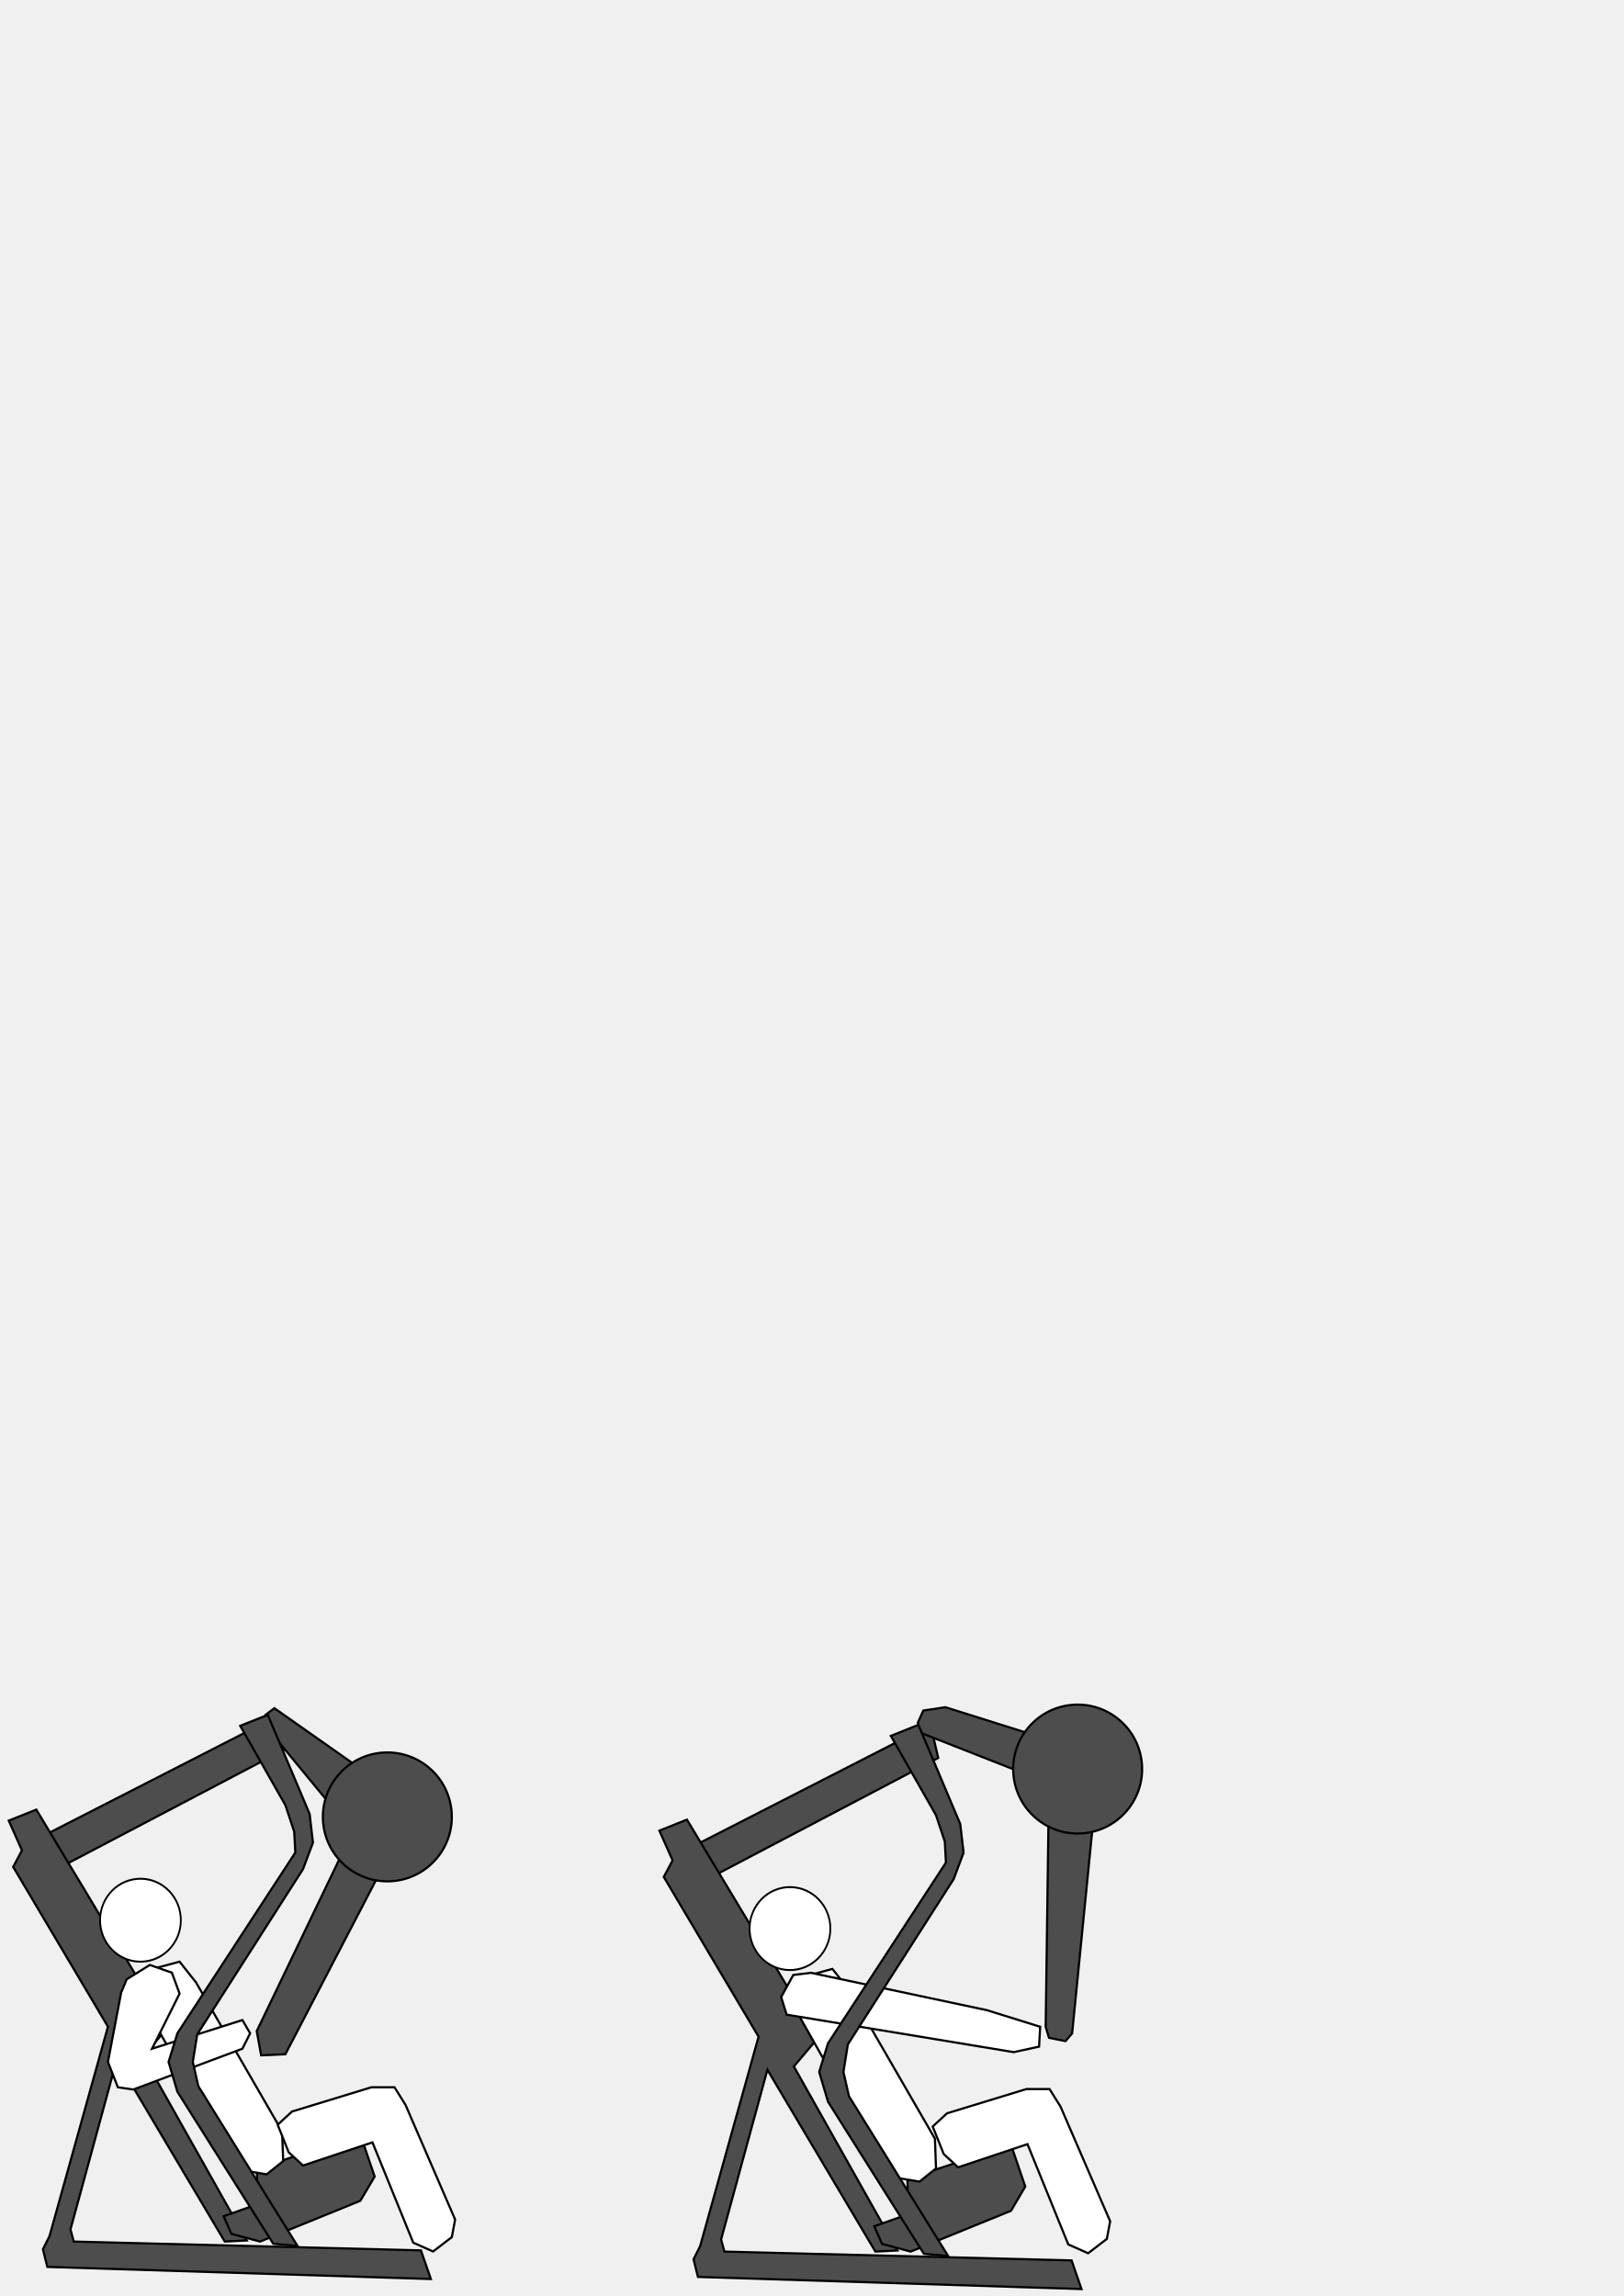
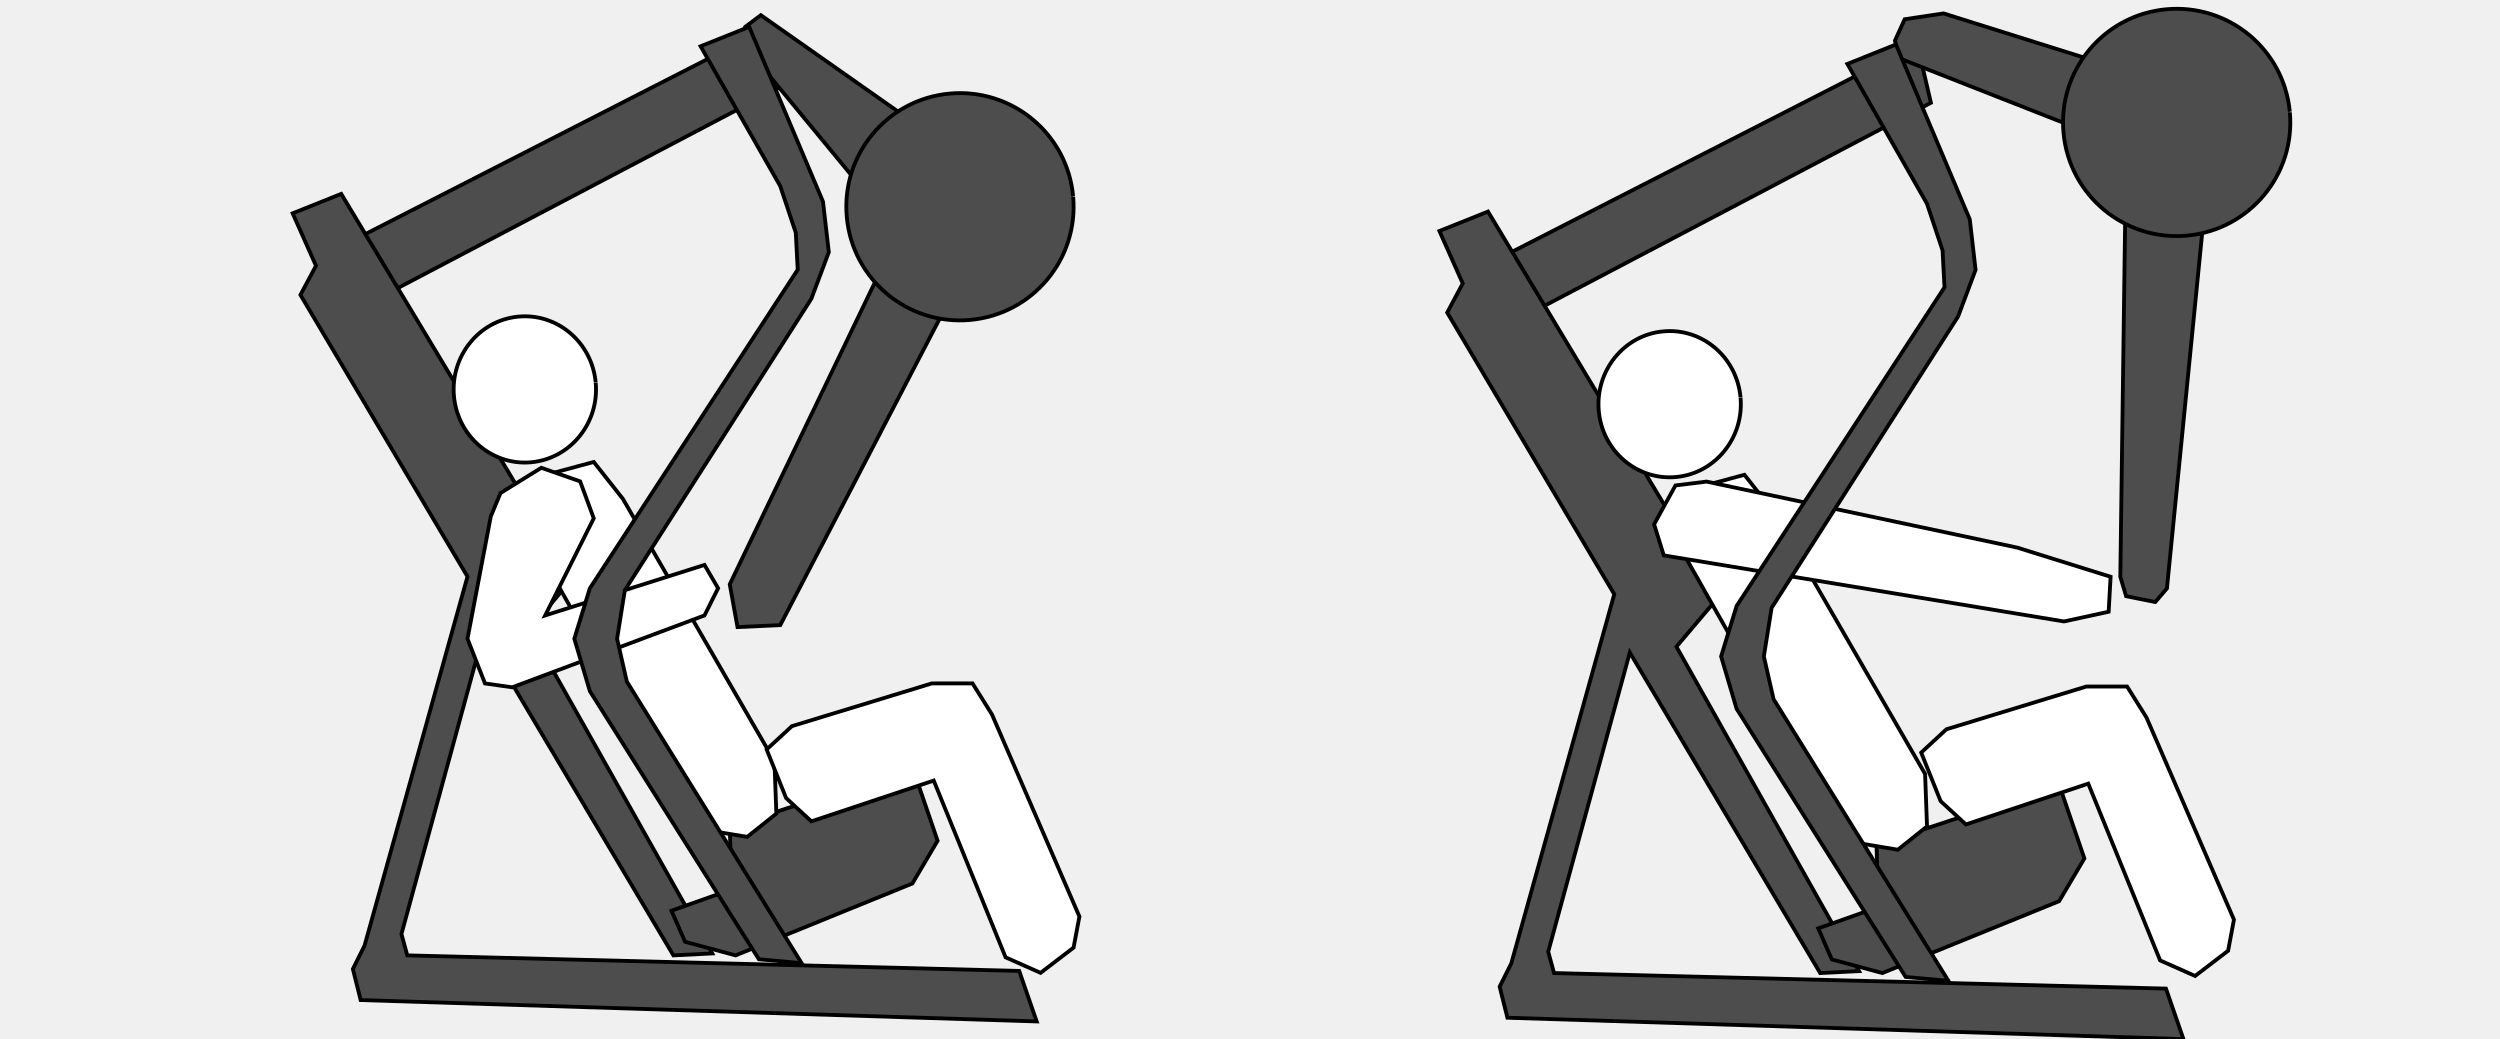
- <svg xmlns="http://www.w3.org/2000/svg" width="744.094" height="1052.362" id="svg2" version="1.1">
-   <defs id="defs4" />
-   <g id="layer3">
-     <path style="fill:#4d4d4d;stroke:#000000;stroke-width:1px;stroke-linecap:butt;stroke-linejoin:miter;stroke-opacity:1" d="M 128.262,785.984 18.661,842.047 22.196,858.715 131.798,801.136 z" id="path4136" />
-     <path style="fill:#4d4d4d;stroke:#000000;stroke-width:1px;stroke-linecap:butt;stroke-linejoin:miter;stroke-opacity:1" d="m 16.64,829.42 -12.627,5.051 6.061,13.637 -4.041,7.576 43.437,73.236 -26.769,95.964 -3.03,6.061 2.02,8.081 175.767,5.556 -4.546,-13.132 -159.099,-4.041 -1.515,-5.556 21.213,-77.782 49.497,83.338 10.102,-0.505 -47.477,-84.348 11.112,-13.132 z" id="path4134" />
-     <path style="fill:#4d4d4d;stroke:#000000;stroke-width:1px;stroke-linecap:butt;stroke-linejoin:miter;stroke-opacity:1" d="m 117.656,994.075 47.477,-15.657 6.566,19.193 -6.566,11.112 -45.962,18.688 -13.132,-3.535 -3.536,-8.081 15.657,-5.556 z" id="path4140" />
-     <path style="fill:#4d4d4d;stroke:#000000;stroke-width:1px;stroke-linecap:butt;stroke-linejoin:miter;stroke-opacity:1" d="m 125.737,782.953 37.376,26.264 20.203,22.728 -0.505,9.596 -52.023,100.005 -11.112,0.505 -2.02,-11.112 43.942,-91.419 -37.881,-45.962 -2.02,-7.576 z" id="path4142" />
-     <path style="fill:#4d4d4d;stroke:#000000;stroke-width:1px;stroke-linecap:butt;stroke-linejoin:miter;stroke-opacity:1" d="m 426.423,790.58 -109.602,56.063 3.536,16.668 109.602,-57.579 z" id="path4136-6" />
-     <path style="fill:#4d4d4d;stroke:#000000;stroke-width:1px;stroke-linecap:butt;stroke-linejoin:miter;stroke-opacity:1" d="m 314.801,834.017 -12.627,5.051 6.061,13.637 -4.041,7.576 43.437,73.236 -26.769,95.964 -3.03,6.061 2.02,8.081 175.767,5.556 -4.546,-13.132 -159.099,-4.041 -1.515,-5.556 21.213,-77.782 49.497,83.338 10.102,-0.505 -47.477,-84.348 11.112,-13.132 z" id="path4134-6" />
-     <path style="fill:#4d4d4d;stroke:#000000;stroke-width:1px;stroke-linecap:butt;stroke-linejoin:miter;stroke-opacity:1" d="m 415.816,998.672 47.477,-15.657 6.566,19.193 -6.566,11.112 -45.962,18.688 -13.132,-3.535 -3.536,-8.081 15.657,-5.556 z" id="path4140-3" />
-     <path style="fill:#4d4d4d;stroke:#000000;stroke-width:1px;stroke-linecap:butt;stroke-linejoin:miter;stroke-opacity:1" d="m 433.242,782.499 -10.102,1.515 -2.525,5.556 1.01,4.546 59.094,23.234 -1.515,111.622 1.515,5.051 7.576,1.515 3.03,-3.536 12.627,-127.279 z" id="path4174" />
-     <path style="fill:#4d4d4d;fill-opacity:1;stroke:#000000;stroke-width:1;stroke-linecap:round;stroke-linejoin:round;stroke-miterlimit:4;stroke-opacity:1;stroke-dasharray:none" id="path4176" d="m 269.599,810.133 a 29.547,29.547 0 1 1 -0.014,-0.152" transform="translate(-62.65664,20)" />
-     <path style="fill:#4d4d4d;fill-opacity:1;stroke:#000000;stroke-width:1;stroke-linecap:round;stroke-linejoin:round;stroke-miterlimit:4;stroke-opacity:1;stroke-dasharray:none" id="path4176-3" d="m 269.599,810.133 a 29.547,29.547 0 1 1 -0.014,-0.152" transform="translate(253.687,-1.920066)" />
-     <path style="fill:#ffffff;stroke:#000000;stroke-width:1;stroke-linecap:round;stroke-linejoin:round;stroke-miterlimit:4;stroke-opacity:1;stroke-dasharray:none" id="path4704" d="m 149.417,860.838 a 22.476,21.466 0 1 1 -0.01,-0.11" transform="matrix(0.823482,0,0,0.8857593,-40.23416,116.0308)" />
-     <path style="fill:#ffffff;stroke:#000000;stroke-width:1;stroke-linecap:round;stroke-linejoin:round;stroke-miterlimit:4;stroke-opacity:1;stroke-dasharray:none" id="path4704-5" d="m 149.417,860.838 a 22.476,21.466 0 1 1 -0.01,-0.11" transform="matrix(0.823482,0,0,0.8857593,257.4216,119.8696)" />
-     <path style="fill:#ffffff;stroke:#000000;stroke-width:1px;stroke-linecap:butt;stroke-linejoin:miter;stroke-opacity:1" d="m 89.876,908.717 -7.576,-9.596 -13.132,3.536 -8.586,6.566 45.457,80.307 7.071,5.556 9.091,1.515 7.576,-6.061 -0.505,-13.637 z" id="path4724" />
-     <path style="fill:#ffffff;stroke:#000000;stroke-width:1px;stroke-linecap:butt;stroke-linejoin:miter;stroke-opacity:1" d="m 133.818,967.811 36.365,-11.112 10.607,0 5.051,8.081 22.728,52.528 -1.515,8.081 -8.586,6.566 -9.091,-4.041 -18.688,-45.962 -31.82,10.607 -6.566,-6.061 -5.051,-12.627 z" id="path4726" />
-     <path style="fill:#ffffff;stroke:#000000;stroke-width:1px;stroke-linecap:butt;stroke-linejoin:miter;stroke-opacity:1" d="m 433.999,968.62 36.365,-11.112 10.607,0 5.051,8.081 22.728,52.528 -1.515,8.081 -8.586,6.566 -9.091,-4.041 -18.688,-45.962 -31.82,10.607 -6.566,-6.061 -5.051,-12.627 z" id="path4726-0" />
-     <path style="fill:#ffffff;stroke:#000000;stroke-width:1px;stroke-linecap:butt;stroke-linejoin:miter;stroke-opacity:1" d="m 389.047,912.051 -7.576,-9.596 -13.132,3.536 -8.586,6.566 45.457,80.307 7.071,5.556 9.091,1.515 7.576,-6.061 -0.505,-13.637 z" id="path4724-0" />
-     <path style="fill:#ffffff;stroke:#000000;stroke-width:1px;stroke-linecap:butt;stroke-linejoin:miter;stroke-opacity:1" d="m 82.3,913.768 -3.536,-9.596 -10.102,-3.536 -10.607,6.566 -2.525,6.061 -6.061,31.82 4.546,11.617 7.071,1.01 50.003,-18.688 3.536,-7.071 -3.536,-6.061 -41.416,13.132 z" id="path4764" />
-     <path style="fill:#4d4d4d;stroke:#000000;stroke-width:1px;stroke-linecap:butt;stroke-linejoin:miter;stroke-opacity:1" d="m 110.079,791.035 12.627,-5.051 19.193,45.457 1.515,13.132 -4.546,12.122 -48.487,75.761 -2.02,12.627 2.525,11.112 45.457,73.236 -11.112,-1.01 -43.942,-69.7 -4.041,-13.637 4.041,-13.132 54.043,-82.833 -0.505,-9.596 -4.041,-12.122 z" id="path4138" />
-     <path style="fill:#ffffff;stroke:#000000;stroke-width:1px;stroke-linecap:butt;stroke-linejoin:miter;stroke-opacity:1" d="m 452.435,921.395 -80.812,-17.173 -8.081,1.01 -5.556,10.102 2.525,8.081 104.046,17.173 11.617,-2.525 0.505,-9.091 z" id="path4766" />
-     <path style="fill:#4d4d4d;stroke:#000000;stroke-width:1px;stroke-linecap:butt;stroke-linejoin:miter;stroke-opacity:1" d="m 408.24,795.631 12.627,-5.051 19.193,45.457 1.515,13.132 -4.546,12.122 -48.487,75.761 -2.02,12.627 2.525,11.112 45.457,73.236 -11.112,-1.01 -43.942,-69.7 -4.041,-13.637 4.041,-13.132 54.043,-82.833 -0.505,-9.596 -4.041,-12.122 z" id="path4138-5" />
-   </g>
+ <svg xmlns="http://www.w3.org/2000/svg" width="650" height="270" id="svg2">
+   <style type="text/css">
+ 		.equipment {fill:#4d4d4d;stroke:#000000;stroke-opacity:1}
+ 		.body { fill:#ffffff;stroke:#000000;stroke-opacity:1 }
+ 		.arrow { fill:#ff0000;stroke:#000000;stroke-opacity:1 }
+ 	</style>
+   <path id="path4136" class="equipment" d="M 200.339,6.973 90.738,63.037 94.273,79.704 203.875,22.126 z" />
+   <path id="path4134" class="equipment" d="m 88.718,50.41 -12.627,5.051 6.061,13.637 -4.041,7.576 43.437,73.236 -26.769,95.964 -3.03,6.061 2.02,8.081 175.767,5.556 -4.546,-13.132 -159.099,-4.041 -1.515,-5.556 21.213,-77.782 49.497,83.338 10.102,-0.505 -47.477,-84.348 11.112,-13.132 z" />
+   <path id="path4140" class="equipment" d="m 189.733,215.065 47.477,-15.657 6.566,19.193 -6.566,11.112 -45.962,18.688 -13.132,-3.535 -3.536,-8.081 15.657,-5.556 z" />
+   <path id="path4142" class="equipment" d="m 197.814,3.943 37.376,26.264 20.203,22.728 -0.505,9.596 -52.023,100.005 -11.112,0.505 -2.02,-11.112 43.942,-91.419 -37.881,-45.962 -2.02,-7.576 z" />
+   <path id="path4136-6" class="equipment" d="m 498.5,11.57 -109.602,56.063 3.536,16.668 109.602,-57.579 z" />
+   <path id="path4134-6" class="equipment" d="m 386.878,55.006 -12.627,5.051 6.061,13.637 -4.041,7.576 43.437,73.236 -26.769,95.964 -3.03,6.061 2.02,8.081 175.767,5.556 -4.546,-13.132 -159.099,-4.041 -1.515,-5.556 21.213,-77.782 49.497,83.338 10.102,-0.505 -47.477,-84.348 11.112,-13.132 z" />
+   <path id="path4140-3" class="equipment" d="m 487.894,219.661 47.477,-15.657 6.566,19.193 -6.566,11.112 -45.962,18.688 -13.132,-3.535 -3.536,-8.081 15.657,-5.556 z" />
+   <path id="path4174" class="equipment" d="m 505.319,3.488 -10.102,1.515 -2.525,5.556 1.01,4.546 59.094,23.234 -1.515,111.622 1.515,5.051 7.576,1.515 3.03,-3.536 12.627,-127.279 z" />
+   <path id="path4176" class="equipment" d="m 279.019,51.122 a 29.547,29.547 0 1 1 -0.014,-0.152" />
+   <path id="path4176-3" class="equipment" d="m 595.363,29.202 a 29.547,29.547 0 1 1 -0.014,-0.152" />
+   <path id="path4704" class="body" d="m 154.886,99.516 a 18.508,19.013 0 1 1 -0.009,-0.098" />
+   <path id="path4704-5" class="body" d="m 452.541,103.355 a 18.508,19.013 0 1 1 -0.009,-0.098" />
+   <path id="path4724" class="body" d="m 161.954,129.707 -7.576,-9.596 -13.132,3.536 -8.586,6.566 45.457,80.307 7.071,5.556 9.091,1.515 7.576,-6.061 -0.505,-13.637 z" />
+   <path id="path4726" class="body" d="m 205.895,188.801 36.365,-11.112 10.607,0 5.051,8.081 22.728,52.528 -1.515,8.081 -8.586,6.566 -9.091,-4.041 -18.688,-45.962 -31.82,10.607 -6.566,-6.061 -5.051,-12.627 z" />
+   <path id="path4726-0" class="body" d="m 506.076,189.609 36.365,-11.112 10.607,0 5.051,8.081 22.728,52.528 -1.515,8.081 -8.586,6.566 -9.091,-4.041 -18.688,-45.962 -31.82,10.607 -6.566,-6.061 L 499.51,195.67 z" />
+   <path id="path4724-0" class="body" d="m 461.125,133.041 -7.576,-9.596 -13.132,3.536 -8.586,6.566 45.457,80.307 7.071,5.556 9.091,1.515 7.576,-6.061 -0.505,-13.637 z" />
+   <path id="path4764" class="body" d="m 154.377,134.758 -3.536,-9.596 -10.102,-3.536 -10.607,6.566 -2.525,6.061 -6.061,31.82 4.546,11.617 7.071,1.01 50.003,-18.688 3.536,-7.071 -3.536,-6.061 -41.416,13.132 z" />
+   <path id="path4138" class="equipment" d="m 182.157,12.024 12.627,-5.051 19.193,45.457 1.515,13.132 -4.546,12.122 -48.487,75.761 -2.02,12.627 2.525,11.112 45.457,73.236 -11.112,-1.01 -43.942,-69.7 -4.041,-13.637 4.041,-13.132 54.043,-82.833 -0.505,-9.596 -4.041,-12.122 z" />
+   <path id="path4766" class="body" d="m 524.512,142.384 -80.812,-17.173 -8.081,1.01 -5.556,10.102 2.525,8.081 104.046,17.173 11.617,-2.525 0.505,-9.091 z" />
+   <path id="path4138-5" class="equipment" d="m 480.317,16.62 12.627,-5.051 19.193,45.457 1.515,13.132 -4.546,12.122 -48.487,75.761 -2.02,12.627 2.525,11.112 45.457,73.236 -11.112,-1.01 -43.942,-69.7 -4.041,-13.637 4.041,-13.132 54.043,-82.833 -0.505,-9.596 -4.041,-12.122 z" />
</svg>
